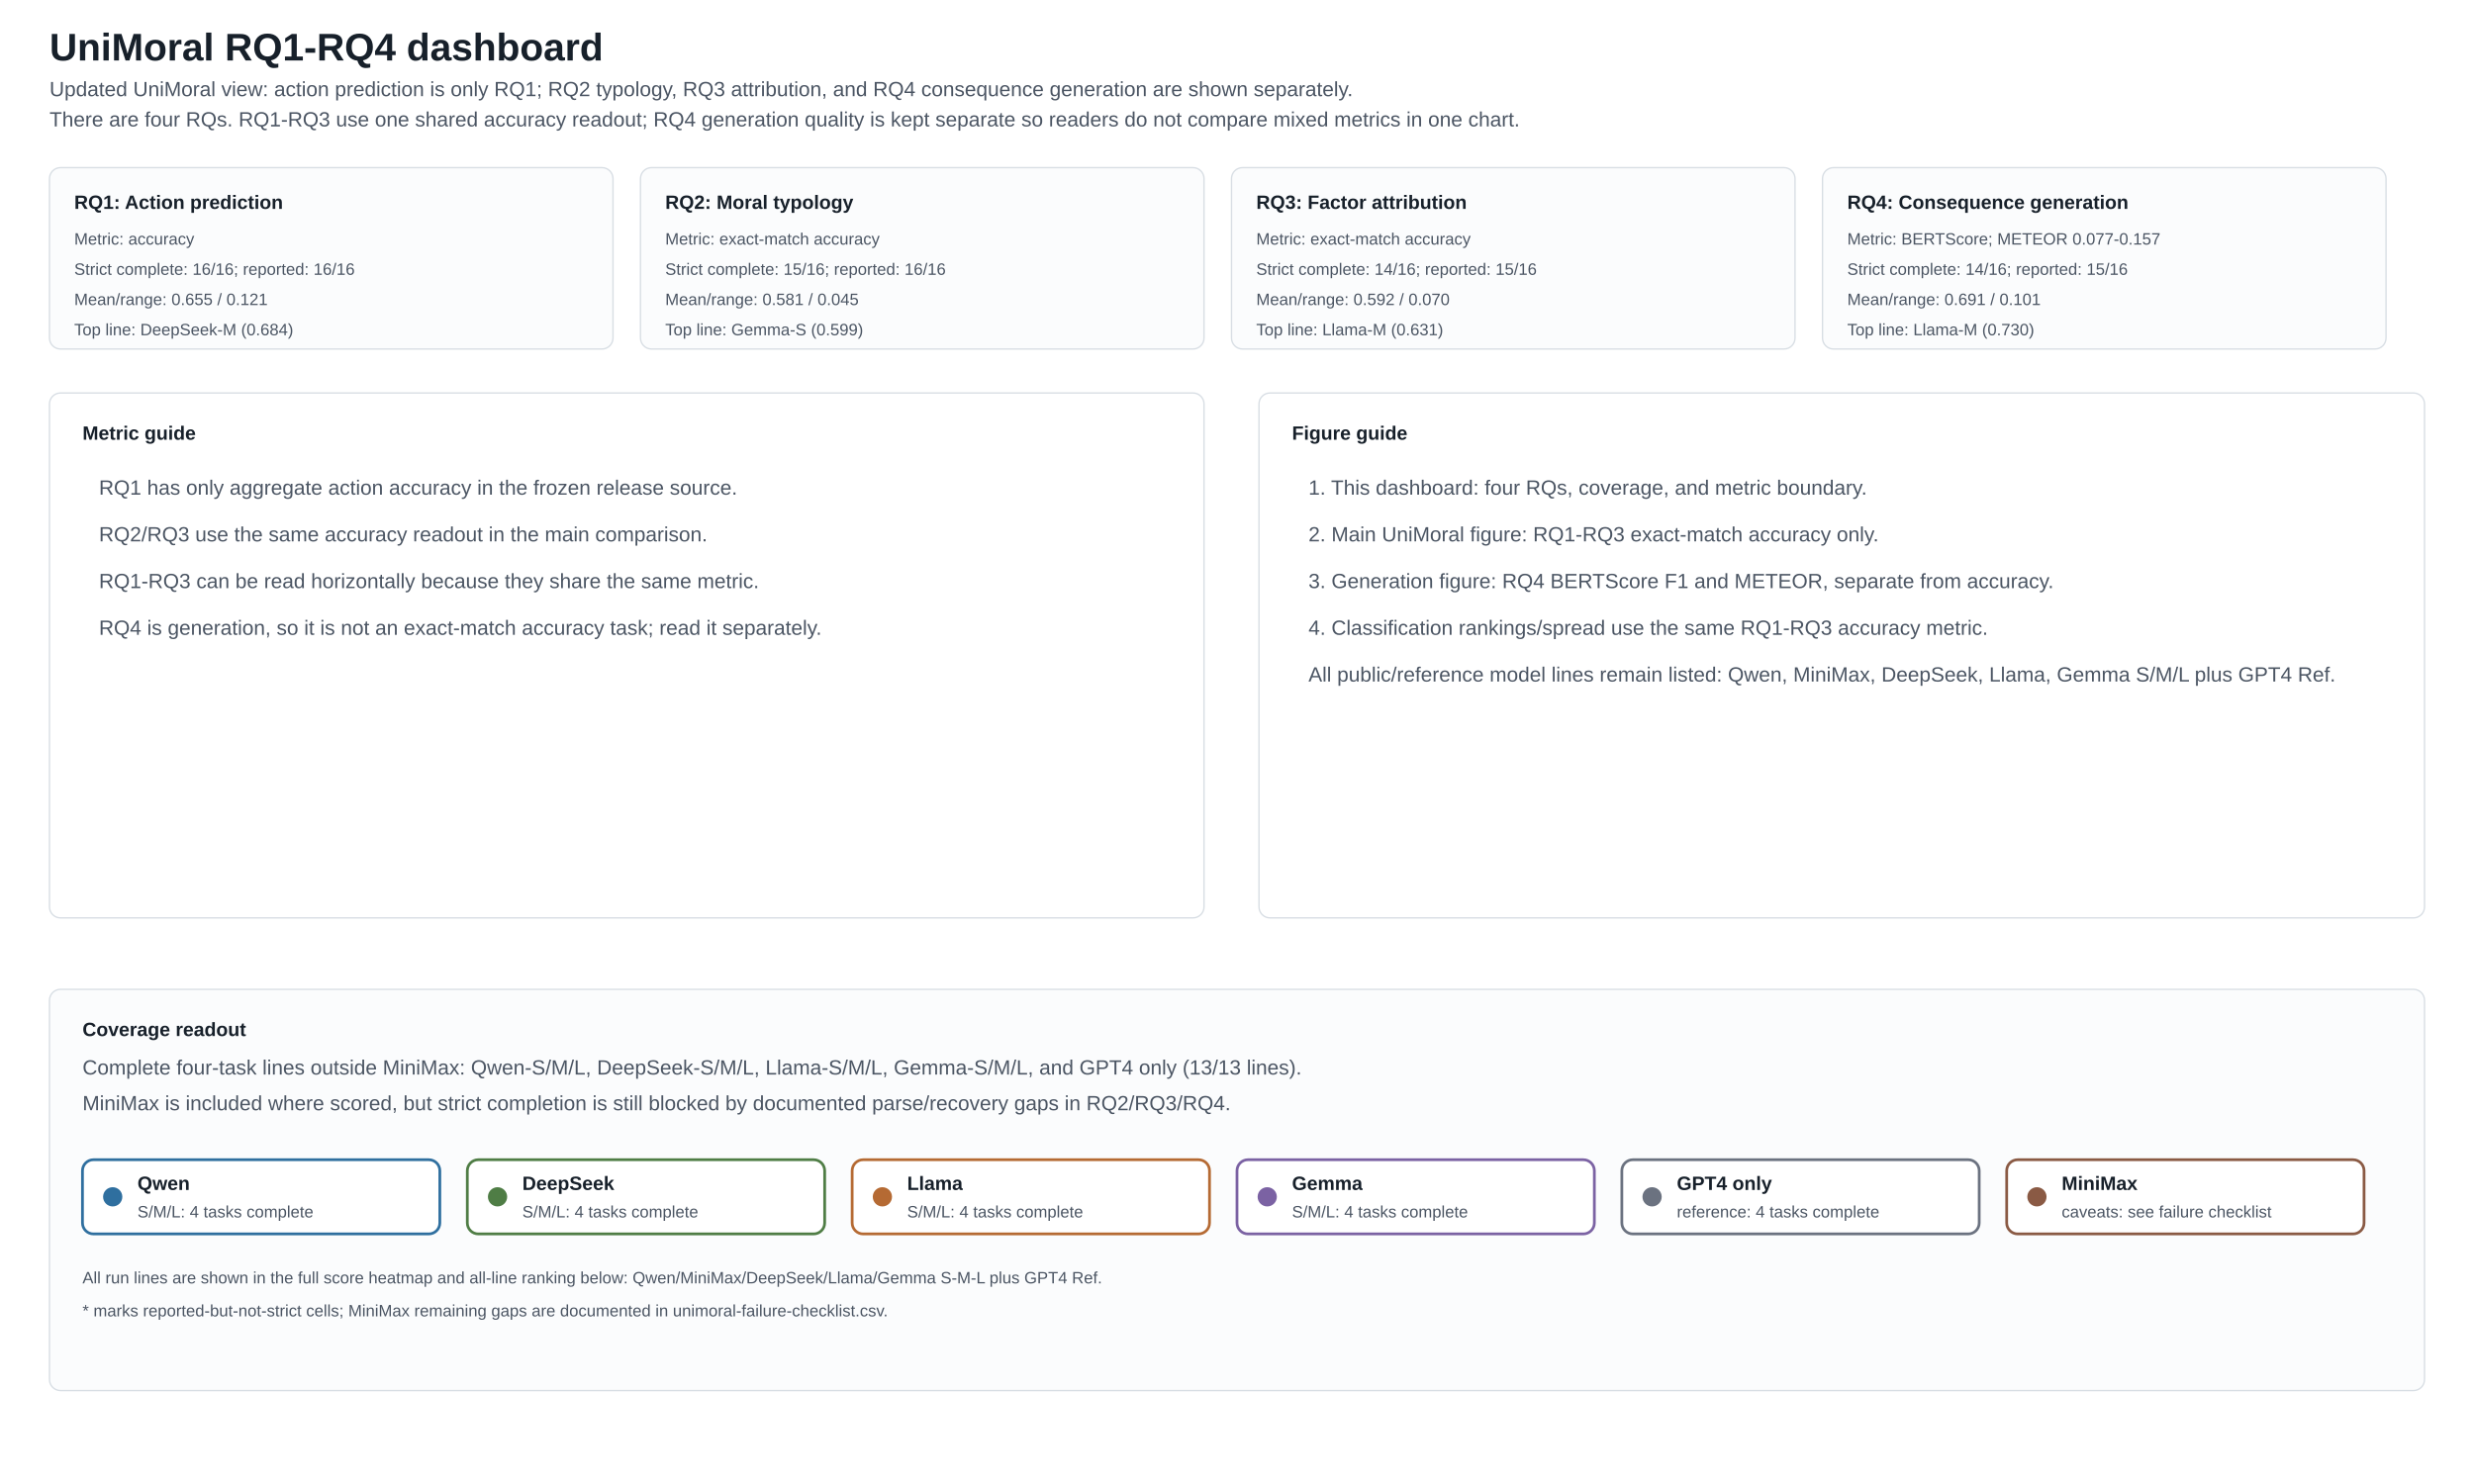
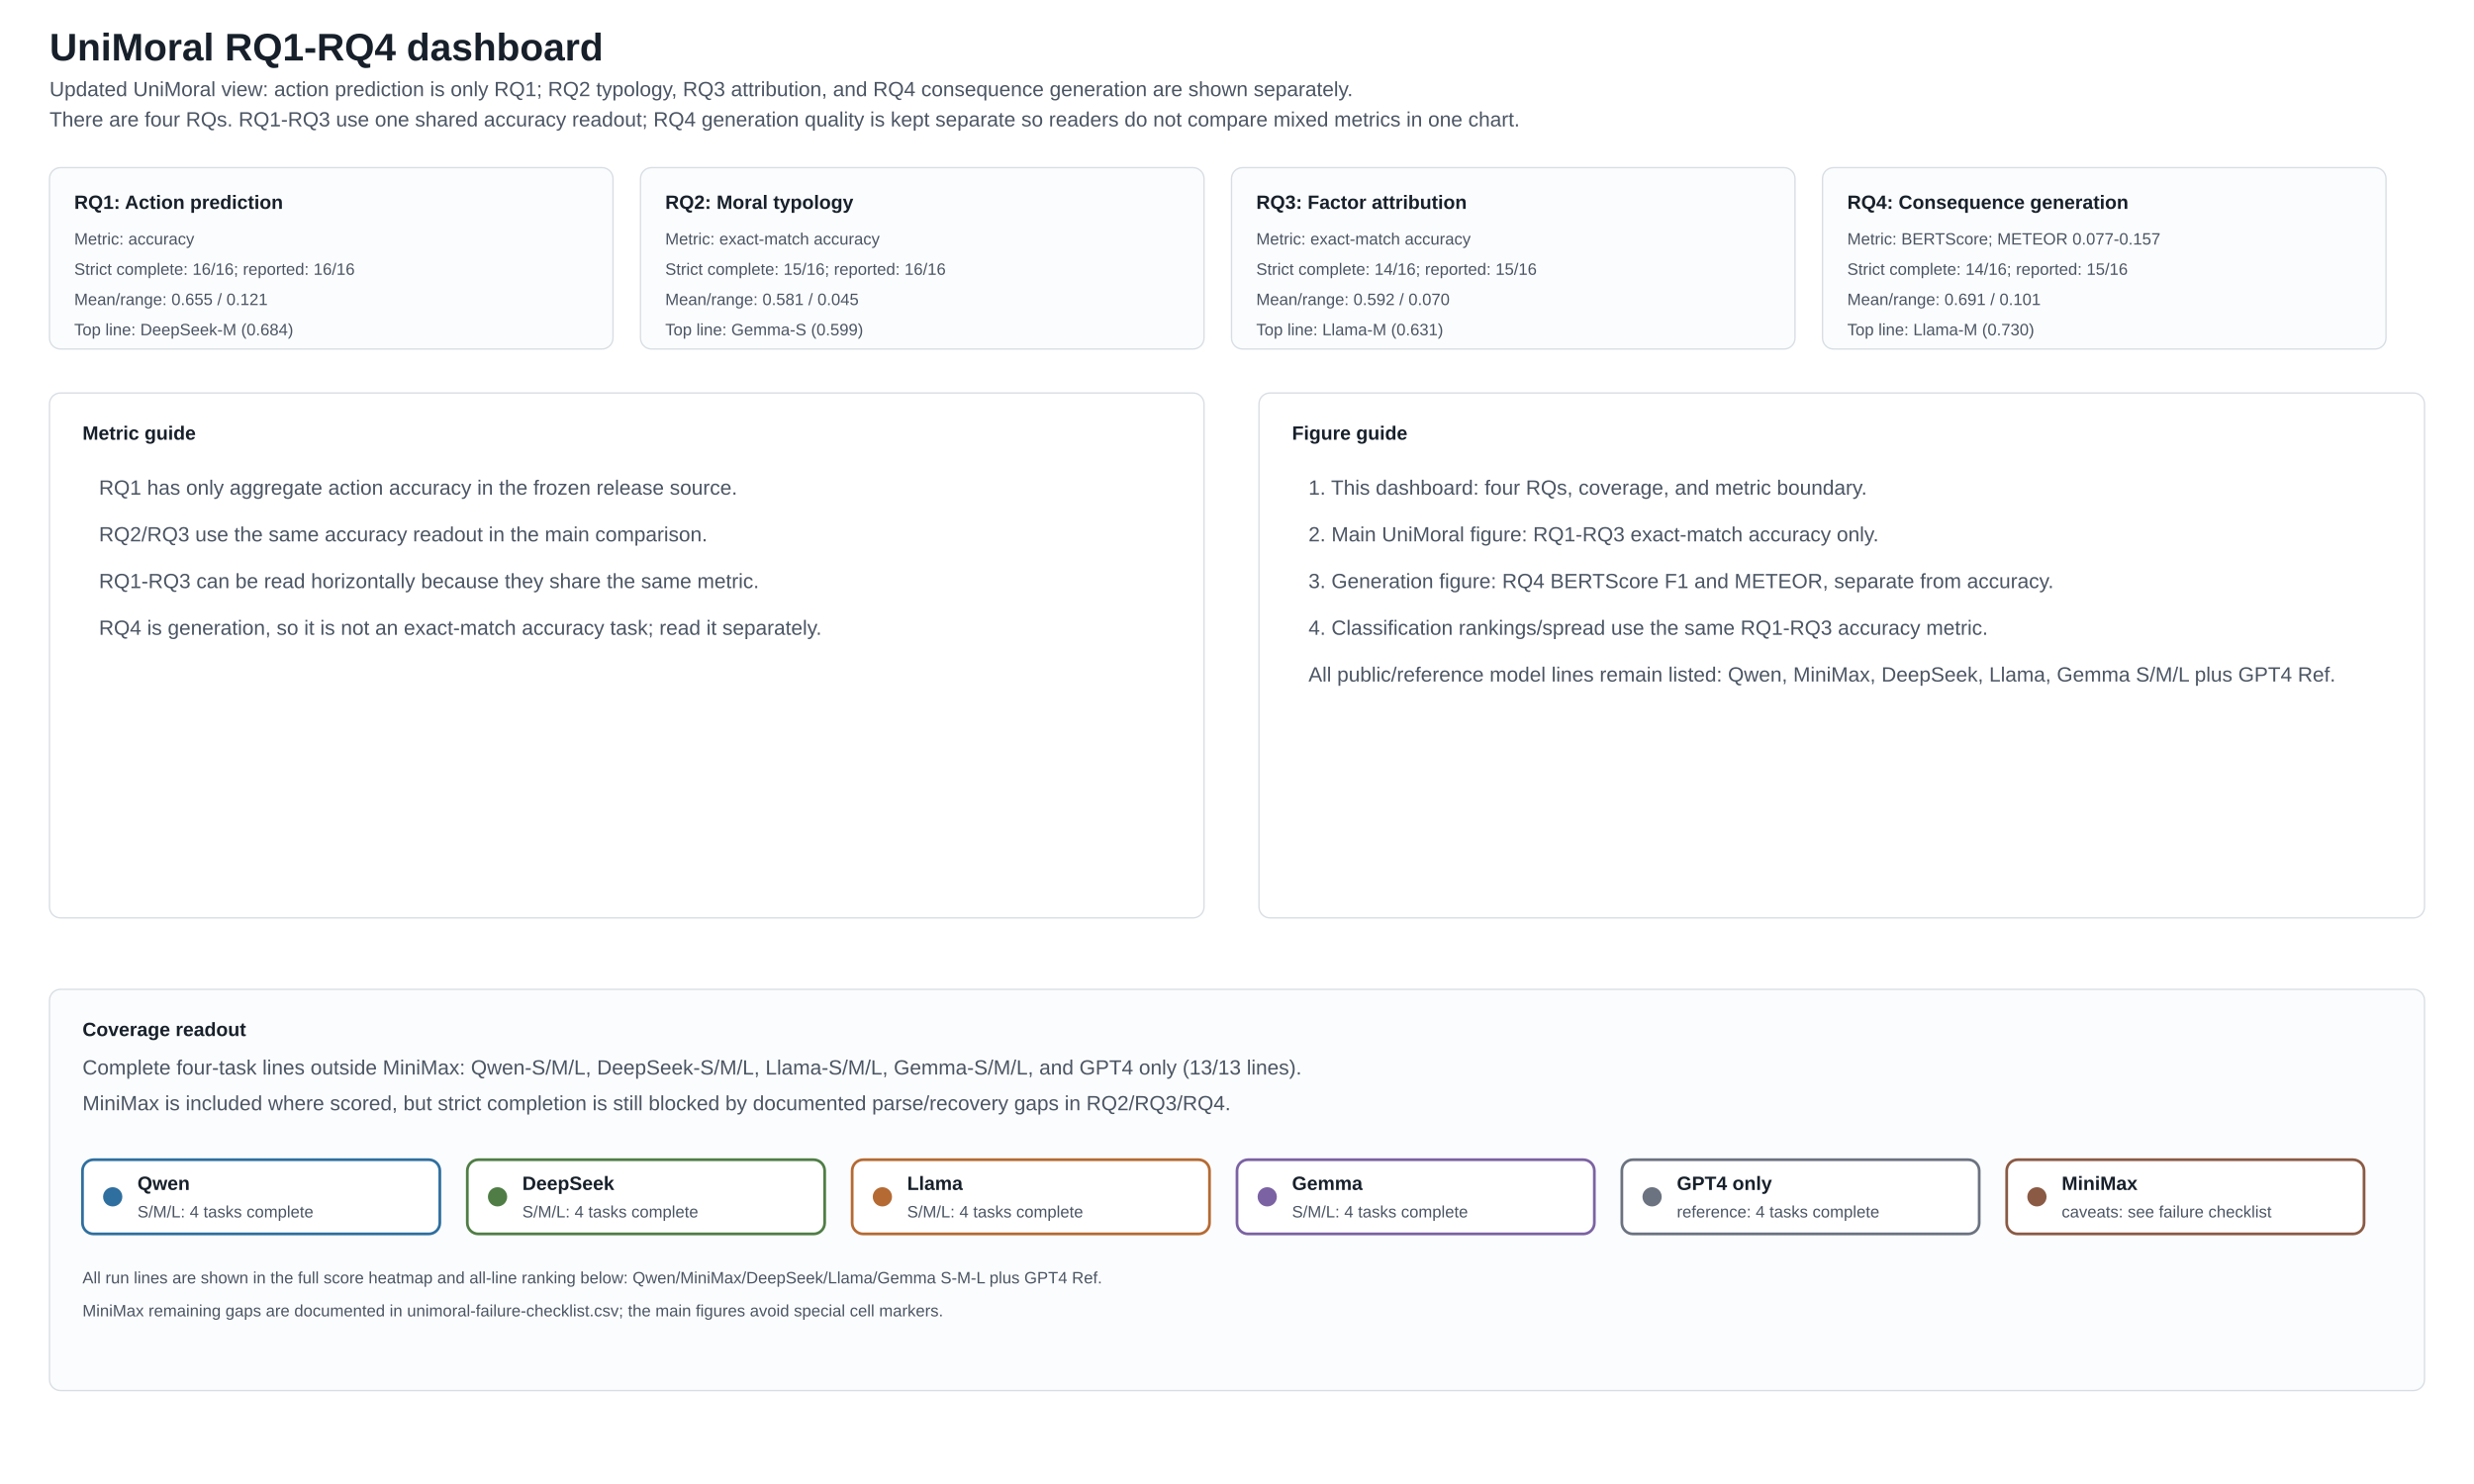
<svg xmlns="http://www.w3.org/2000/svg" width="1800" height="1080" viewBox="0 0 1800 1080">
  <style>text{font-family:Arial,sans-serif;font-size:14px;fill:#17202a}.title{font-size:28px;font-weight:700}.subtitle{font-size:15px;fill:#4b5563}.axis{font-weight:700}.small{font-size:12px;fill:#4b5563}.card{fill:#fbfcfd;stroke:#d8dee4;rx:8}.panel{fill:white;stroke:#d8dee4;rx:8}</style>
  <rect width="100%" height="100%" fill="#ffffff" />
  <text x="36" y="44" class="title">UniMoral RQ1-RQ4 dashboard</text>
  <text x="36" y="70" class="subtitle">Updated UniMoral view: action prediction is only RQ1; RQ2 typology, RQ3 attribution, and RQ4 consequence generation are shown separately.</text>
  <text x="36" y="92" class="subtitle">There are four RQs. RQ1-RQ3 use one shared accuracy readout; RQ4 generation quality is kept separate so readers do not compare mixed metrics in one chart.</text>
  <rect x="36" y="122" width="410" height="132" class="card" />
  <text x="54" y="152" class="axis">RQ1: Action prediction</text>
  <text x="54" y="178" class="small">Metric: accuracy</text>
  <text x="54" y="200" class="small">Strict complete: 16/16; reported: 16/16</text>
  <text x="54" y="222" class="small">Mean/range: 0.655 / 0.121</text>
  <text x="54" y="244" class="small">Top line: DeepSeek-M (0.684)</text>
  <rect x="466" y="122" width="410" height="132" class="card" />
  <text x="484" y="152" class="axis">RQ2: Moral typology</text>
  <text x="484" y="178" class="small">Metric: exact-match accuracy</text>
  <text x="484" y="200" class="small">Strict complete: 15/16; reported: 16/16</text>
  <text x="484" y="222" class="small">Mean/range: 0.581 / 0.045</text>
  <text x="484" y="244" class="small">Top line: Gemma-S (0.599)</text>
  <rect x="896" y="122" width="410" height="132" class="card" />
  <text x="914" y="152" class="axis">RQ3: Factor attribution</text>
  <text x="914" y="178" class="small">Metric: exact-match accuracy</text>
  <text x="914" y="200" class="small">Strict complete: 14/16; reported: 15/16</text>
  <text x="914" y="222" class="small">Mean/range: 0.592 / 0.070</text>
  <text x="914" y="244" class="small">Top line: Llama-M (0.631)</text>
  <rect x="1326" y="122" width="410" height="132" class="card" />
  <text x="1344" y="152" class="axis">RQ4: Consequence generation</text>
  <text x="1344" y="178" class="small">Metric: BERTScore; METEOR 0.077-0.157</text>
  <text x="1344" y="200" class="small">Strict complete: 14/16; reported: 15/16</text>
  <text x="1344" y="222" class="small">Mean/range: 0.691 / 0.101</text>
  <text x="1344" y="244" class="small">Top line: Llama-M (0.730)</text>
  <rect x="36" y="286" width="840" height="382" class="panel" />
  <text x="60" y="320" class="axis">Metric guide</text>
  <text x="72" y="360" class="subtitle">RQ1 has only aggregate action accuracy in the frozen release source.</text>
  <text x="72" y="394" class="subtitle">RQ2/RQ3 use the same accuracy readout in the main comparison.</text>
  <text x="72" y="428" class="subtitle">RQ1-RQ3 can be read horizontally because they share the same metric.</text>
  <text x="72" y="462" class="subtitle">RQ4 is generation, so it is not an exact-match accuracy task; read it separately.</text>
  <rect x="916" y="286" width="848" height="382" class="panel" />
  <text x="940" y="320" class="axis">Figure guide</text>
  <text x="952" y="360" class="subtitle">1. This dashboard: four RQs, coverage, and metric boundary.</text>
  <text x="952" y="394" class="subtitle">2. Main UniMoral figure: RQ1-RQ3 exact-match accuracy only.</text>
  <text x="952" y="428" class="subtitle">3. Generation figure: RQ4 BERTScore F1 and METEOR, separate from accuracy.</text>
  <text x="952" y="462" class="subtitle">4. Classification rankings/spread use the same RQ1-RQ3 accuracy metric.</text>
  <text x="952" y="496" class="subtitle">All public/reference model lines remain listed: Qwen, MiniMax, DeepSeek, Llama, Gemma S/M/L plus GPT4 Ref.</text>
  <rect x="36" y="720" width="1728" height="292" fill="#fbfcfd" stroke="#d8dee4" rx="8" />
  <text x="60" y="754" class="axis">Coverage readout</text>
  <text x="60" y="782" class="subtitle">Complete four-task lines outside MiniMax: Qwen-S/M/L, DeepSeek-S/M/L, Llama-S/M/L, Gemma-S/M/L, and GPT4 only (13/13 lines).</text>
  <text x="60" y="808" class="subtitle">MiniMax is included where scored, but strict completion is still blocked by documented parse/recovery gaps in RQ2/RQ3/RQ4.</text>
  <rect x="60" y="844" width="260" height="54" fill="white" stroke="#2f6f9f" stroke-width="2" rx="8" />
  <circle cx="82" cy="871" r="7" fill="#2f6f9f" />
  <text x="100" y="866" class="axis">Qwen</text>
  <text x="100" y="886" class="small">S/M/L: 4 tasks complete</text>
  <rect x="340" y="844" width="260" height="54" fill="white" stroke="#4f7d45" stroke-width="2" rx="8" />
  <circle cx="362" cy="871" r="7" fill="#4f7d45" />
  <text x="380" y="866" class="axis">DeepSeek</text>
  <text x="380" y="886" class="small">S/M/L: 4 tasks complete</text>
  <rect x="620" y="844" width="260" height="54" fill="white" stroke="#b56a33" stroke-width="2" rx="8" />
  <circle cx="642" cy="871" r="7" fill="#b56a33" />
  <text x="660" y="866" class="axis">Llama</text>
  <text x="660" y="886" class="small">S/M/L: 4 tasks complete</text>
  <rect x="900" y="844" width="260" height="54" fill="white" stroke="#7b62a3" stroke-width="2" rx="8" />
  <circle cx="922" cy="871" r="7" fill="#7b62a3" />
  <text x="940" y="866" class="axis">Gemma</text>
  <text x="940" y="886" class="small">S/M/L: 4 tasks complete</text>
  <rect x="1180" y="844" width="260" height="54" fill="white" stroke="#6b7280" stroke-width="2" rx="8" />
  <circle cx="1202" cy="871" r="7" fill="#6b7280" />
  <text x="1220" y="866" class="axis">GPT4 only</text>
  <text x="1220" y="886" class="small">reference: 4 tasks complete</text>
  <rect x="1460" y="844" width="260" height="54" fill="white" stroke="#8a5a44" stroke-width="2" rx="8" />
  <circle cx="1482" cy="871" r="7" fill="#8a5a44" />
  <text x="1500" y="866" class="axis">MiniMax</text>
  <text x="1500" y="886" class="small">caveats: see failure checklist</text>
  <text x="60" y="934" class="small">All run lines are shown in the full score heatmap and all-line ranking below: Qwen/MiniMax/DeepSeek/Llama/Gemma S-M-L plus GPT4 Ref.</text>
-   <text x="60" y="958" class="small">* marks reported-but-not-strict cells; MiniMax remaining gaps are documented in unimoral-failure-checklist.csv.</text>
+   <text x="60" y="958" class="small">MiniMax remaining gaps are documented in unimoral-failure-checklist.csv; the main figures avoid special cell markers.</text>
</svg>
